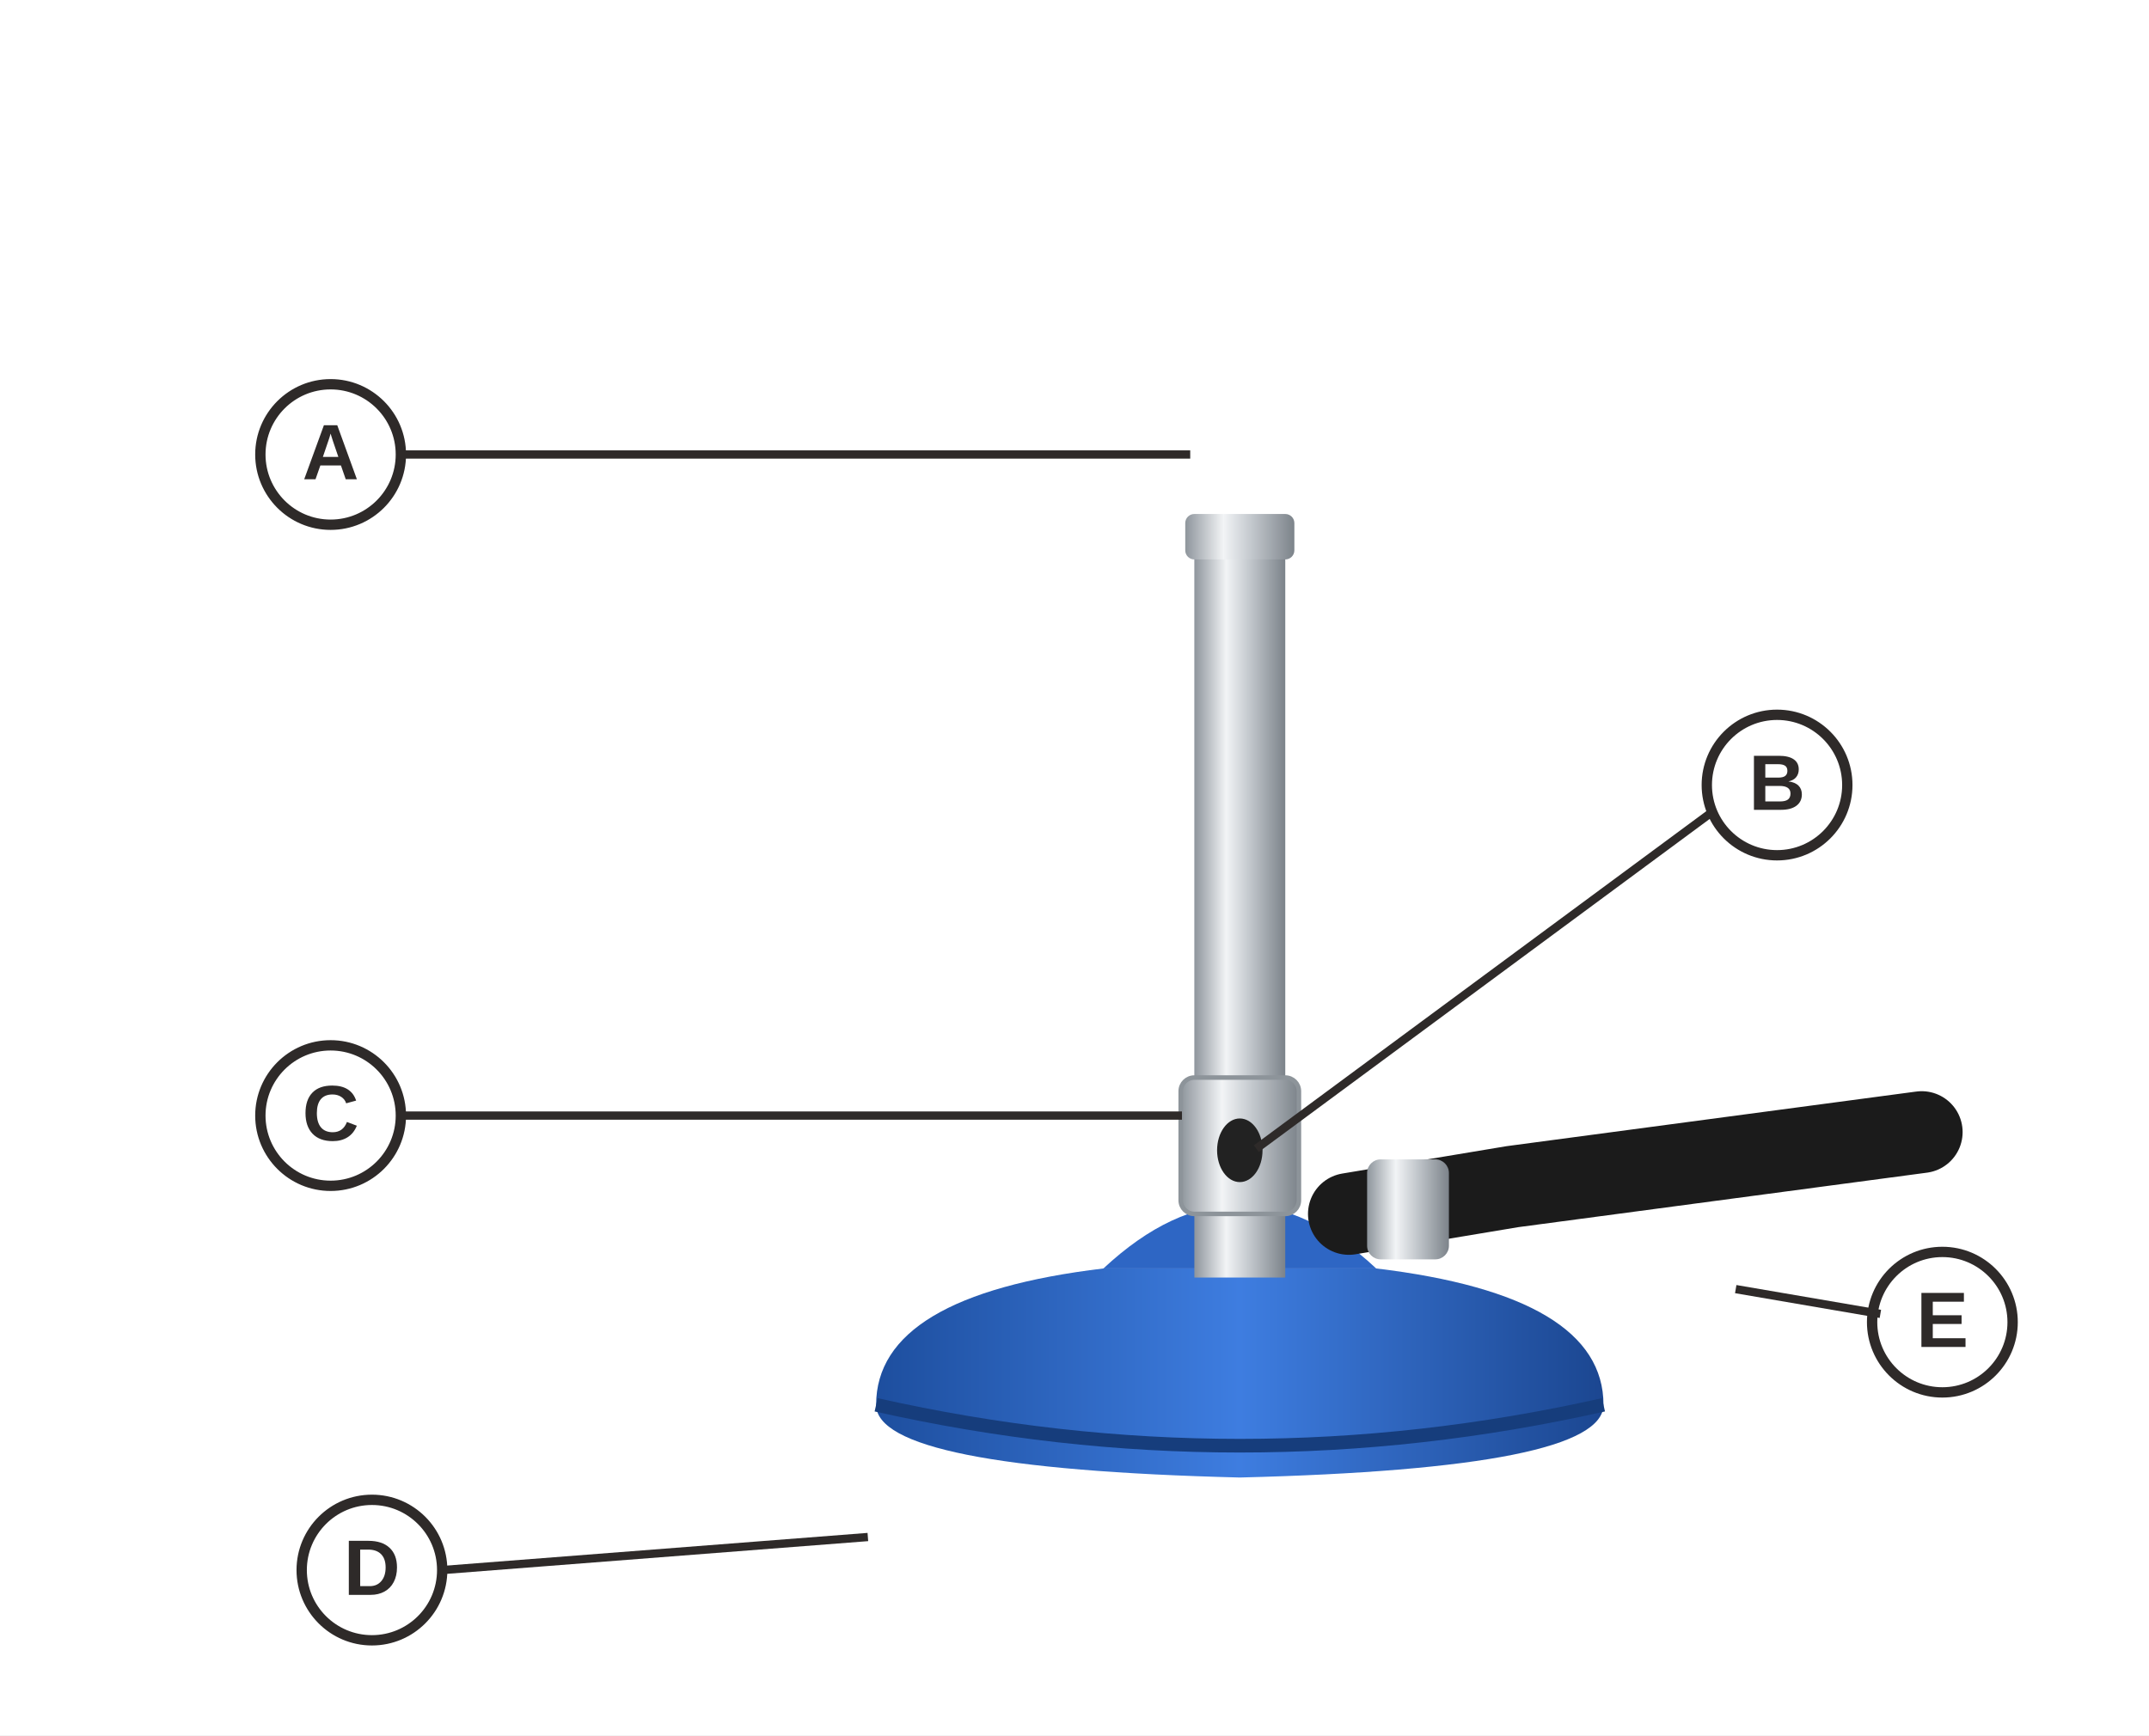
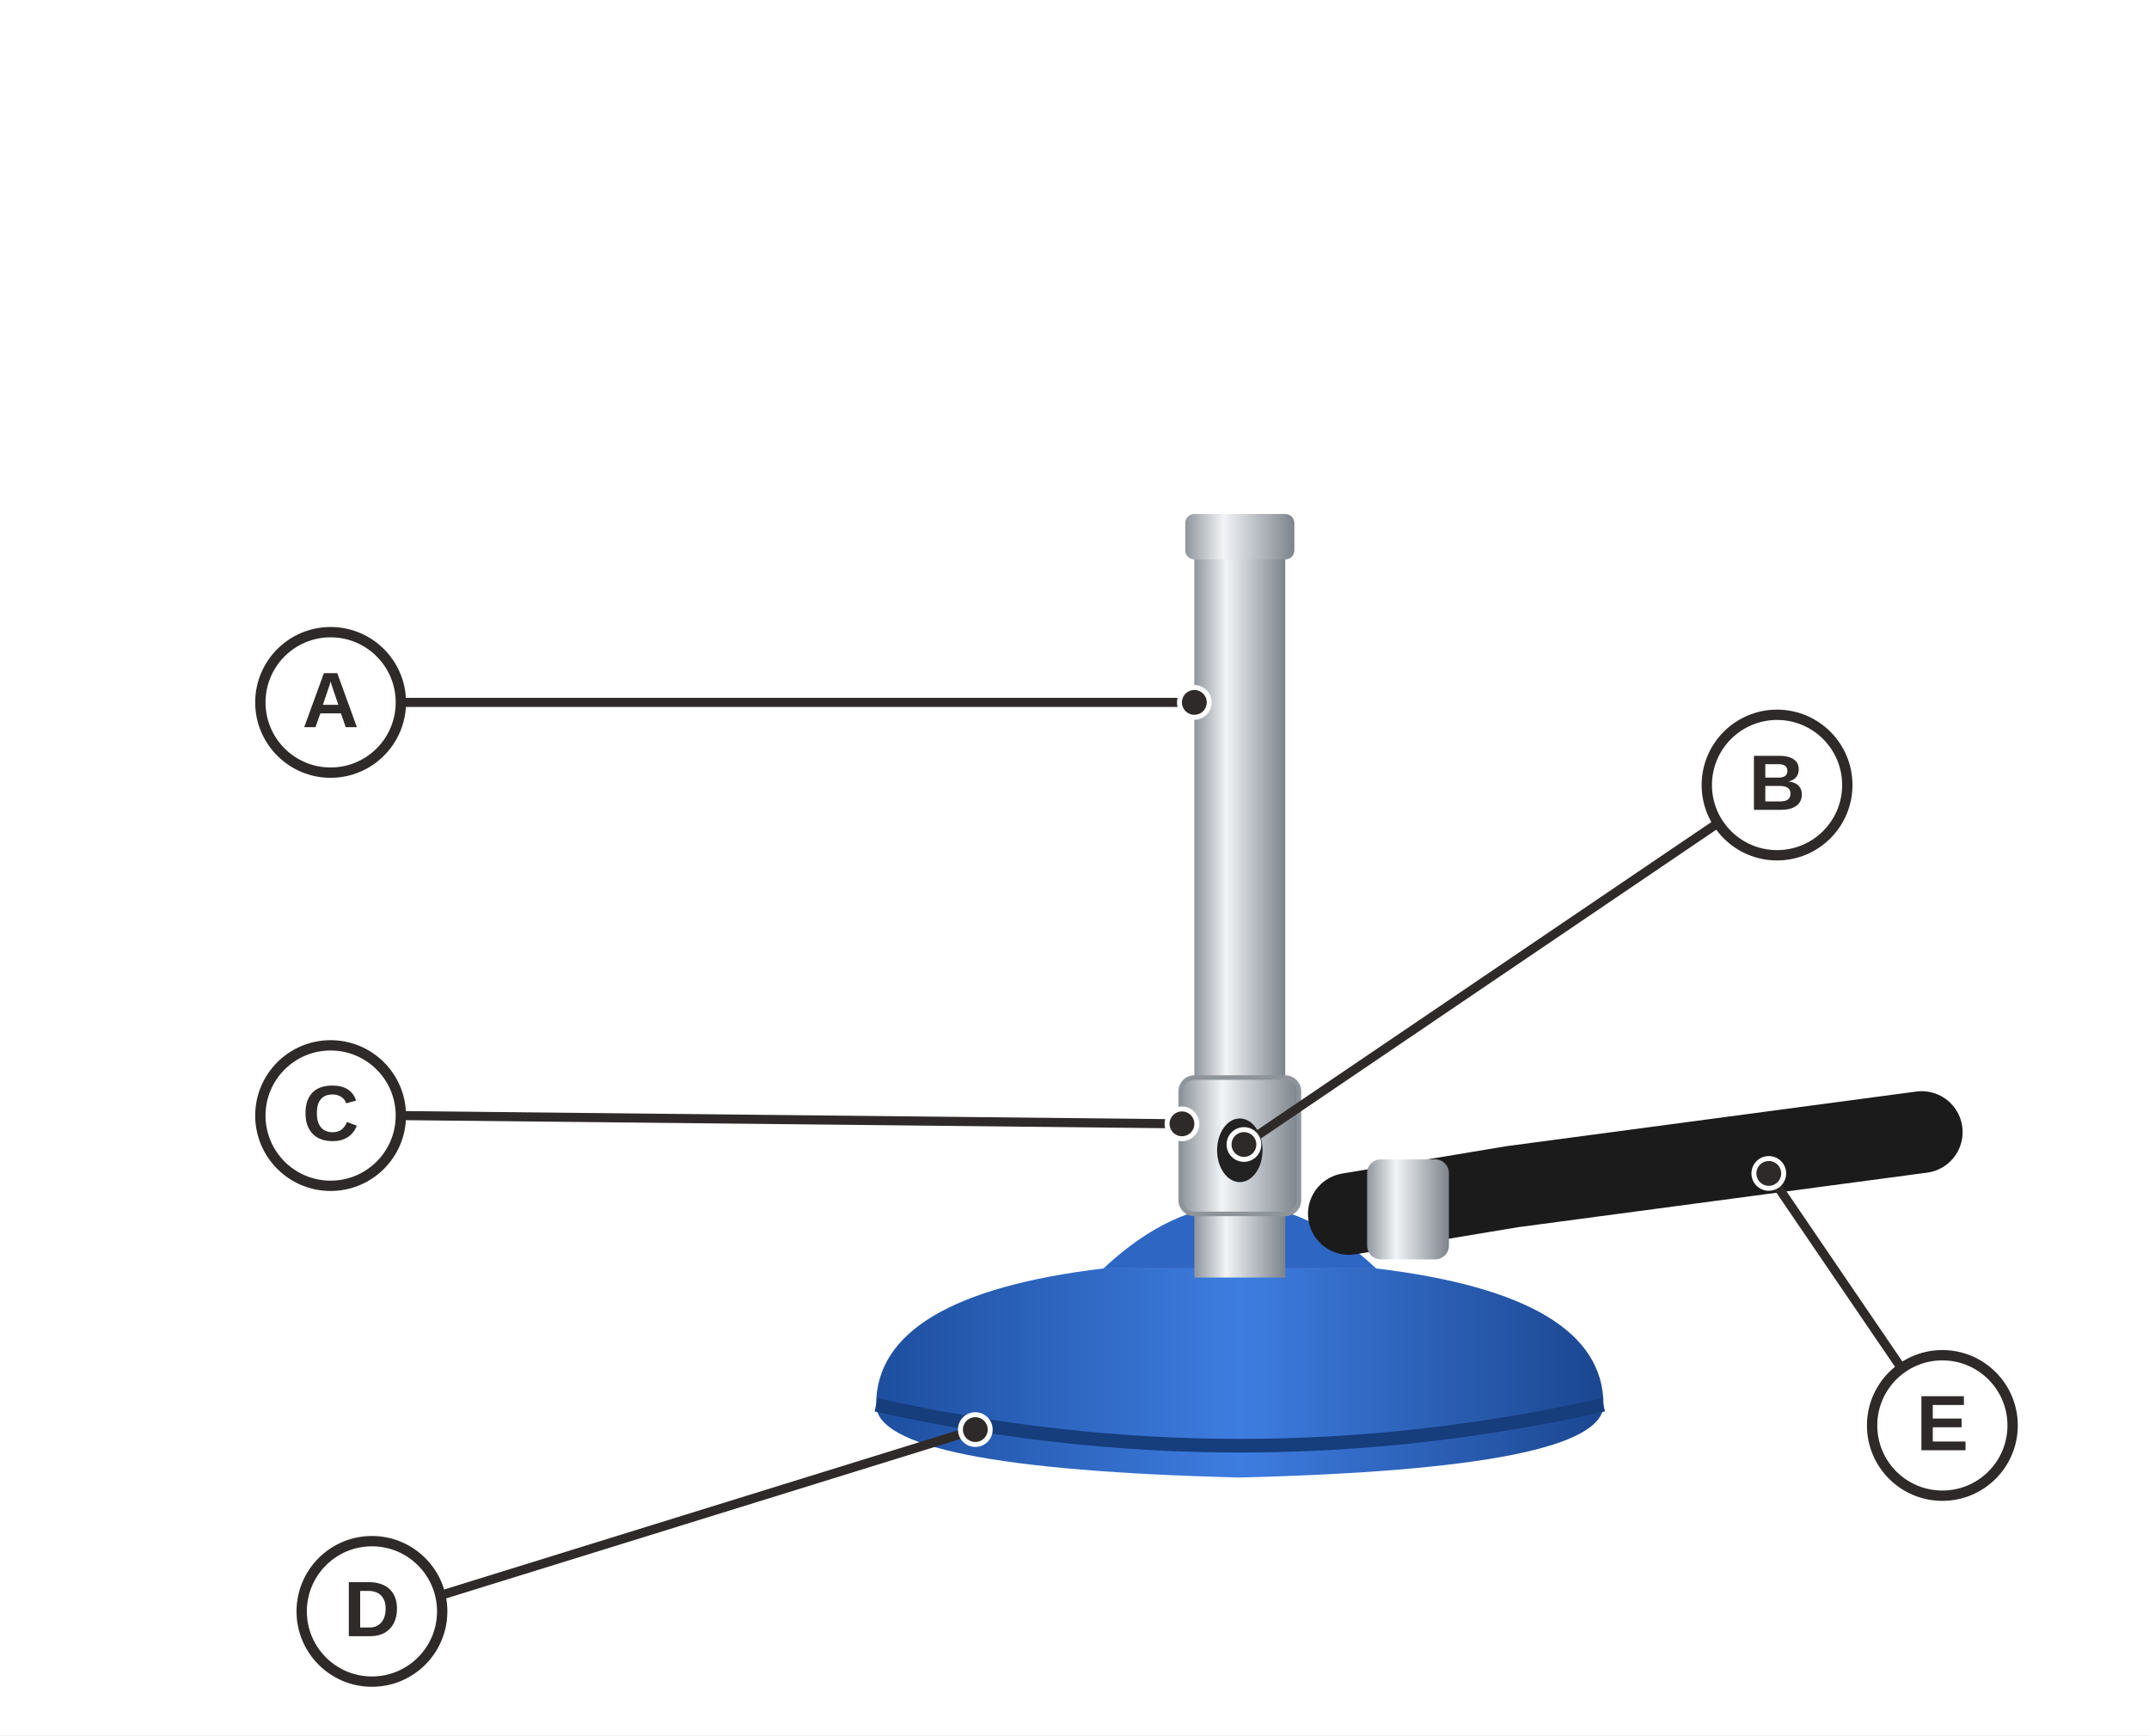
<svg xmlns="http://www.w3.org/2000/svg" viewBox="0 0 520 420" width="520" height="420" font-family="Arial, Helvetica, sans-serif">
  <defs>
    <linearGradient id="steel" x1="0" x2="1">
      <stop offset="0" stop-color="#8E959C" />
      <stop offset=".35" stop-color="#F2F4F6" />
      <stop offset=".6" stop-color="#C4C9CE" />
      <stop offset="1" stop-color="#7C838A" />
    </linearGradient>
    <linearGradient id="blueb" x1="0" x2="1">
      <stop offset="0" stop-color="#1D4E9E" />
      <stop offset=".5" stop-color="#3E7DE0" />
      <stop offset="1" stop-color="#1B4690" />
    </linearGradient>
  </defs>
  <rect width="520" height="420" fill="#fff" />
  <g transform="translate(300 340) scale(1.1)">
    <path d="M-80 0 Q-80 -24 -30 -30 L30 -30 Q80 -24 80 0 Q80 14 0 16 Q-80 14 -80 0Z" fill="url(#blueb)" />
    <path d="M-80 0 Q0 18 80 0" stroke="#163D7C" stroke-width="3" fill="none" />
    <path d="M-30 -30 Q0 -58 30 -30Z" fill="#2E66C4" />
    <rect x="-10" y="-190" width="20" height="162" fill="url(#steel)" />
    <rect x="-12" y="-196" width="24" height="10" rx="2" fill="url(#steel)" />
    <rect x="-13" y="-72" width="26" height="30" rx="3" fill="url(#steel)" stroke="#8D949A" stroke-width="1" />
    <ellipse cx="0" cy="-56" rx="5" ry="7" fill="#222" />
    <path d="M24 -42 L60 -48 Q90 -52 150 -60" stroke="#1B1B1B" stroke-width="18" fill="none" stroke-linecap="round" />
    <rect x="28" y="-54" width="18" height="22" rx="3" fill="url(#steel)" />
  </g>
-   <circle cx="80" cy="110" r="17" fill="#fff" stroke="#2E2A29" stroke-width="2.5" />
-   <text x="80" y="116" text-anchor="middle" font-size="19" font-weight="700" fill="#2E2A29">A</text>
-   <path d="M97 110 L288 110" stroke="#2E2A29" stroke-width="2" />
+   <circle cx="80" cy="170" r="17" fill="#fff" stroke="#2E2A29" stroke-width="2.5" />
+   <text x="80" y="176" text-anchor="middle" font-size="19" font-weight="700" fill="#2E2A29">A</text>
+   <path d="M97 170 L289 170" stroke="#2E2A29" stroke-width="2.2" />
+   <circle cx="289" cy="170" r="3.6" fill="#2E2A29" stroke="#fff" stroke-width="1.2" />
  <circle cx="430" cy="190" r="17" fill="#fff" stroke="#2E2A29" stroke-width="2.5" />
  <text x="430" y="196" text-anchor="middle" font-size="19" font-weight="700" fill="#2E2A29">B</text>
-   <path d="M415 196 L304 278" stroke="#2E2A29" stroke-width="2" />
+   <path d="M416 199 L301 277" stroke="#2E2A29" stroke-width="2.2" />
+   <circle cx="301" cy="277" r="3.6" fill="#2E2A29" stroke="#fff" stroke-width="1.2" />
  <circle cx="80" cy="270" r="17" fill="#fff" stroke="#2E2A29" stroke-width="2.5" />
  <text x="80" y="276" text-anchor="middle" font-size="19" font-weight="700" fill="#2E2A29">C</text>
-   <path d="M97 270 L286 270" stroke="#2E2A29" stroke-width="2" />
-   <circle cx="90" cy="380" r="17" fill="#fff" stroke="#2E2A29" stroke-width="2.5" />
-   <text x="90" y="386" text-anchor="middle" font-size="19" font-weight="700" fill="#2E2A29">D</text>
-   <path d="M107 380 L210 372" stroke="#2E2A29" stroke-width="2" />
-   <circle cx="470" cy="320" r="17" fill="#fff" stroke="#2E2A29" stroke-width="2.5" />
-   <text x="470" y="326" text-anchor="middle" font-size="19" font-weight="700" fill="#2E2A29">E</text>
-   <path d="M455 318 L420 312" stroke="#2E2A29" stroke-width="2" />
+   <path d="M97 270 L286 272" stroke="#2E2A29" stroke-width="2.2" />
+   <circle cx="286" cy="272" r="3.6" fill="#2E2A29" stroke="#fff" stroke-width="1.2" />
+   <circle cx="90" cy="390" r="17" fill="#fff" stroke="#2E2A29" stroke-width="2.5" />
+   <text x="90" y="396" text-anchor="middle" font-size="19" font-weight="700" fill="#2E2A29">D</text>
+   <path d="M107 386 L236 346" stroke="#2E2A29" stroke-width="2.2" />
+   <circle cx="236" cy="346" r="3.6" fill="#2E2A29" stroke="#fff" stroke-width="1.2" />
+   <circle cx="470" cy="345" r="17" fill="#fff" stroke="#2E2A29" stroke-width="2.5" />
+   <text x="470" y="351" text-anchor="middle" font-size="19" font-weight="700" fill="#2E2A29">E</text>
+   <path d="M460 331 L428 284" stroke="#2E2A29" stroke-width="2.2" />
+   <circle cx="428" cy="284" r="3.6" fill="#2E2A29" stroke="#fff" stroke-width="1.2" />
</svg>
